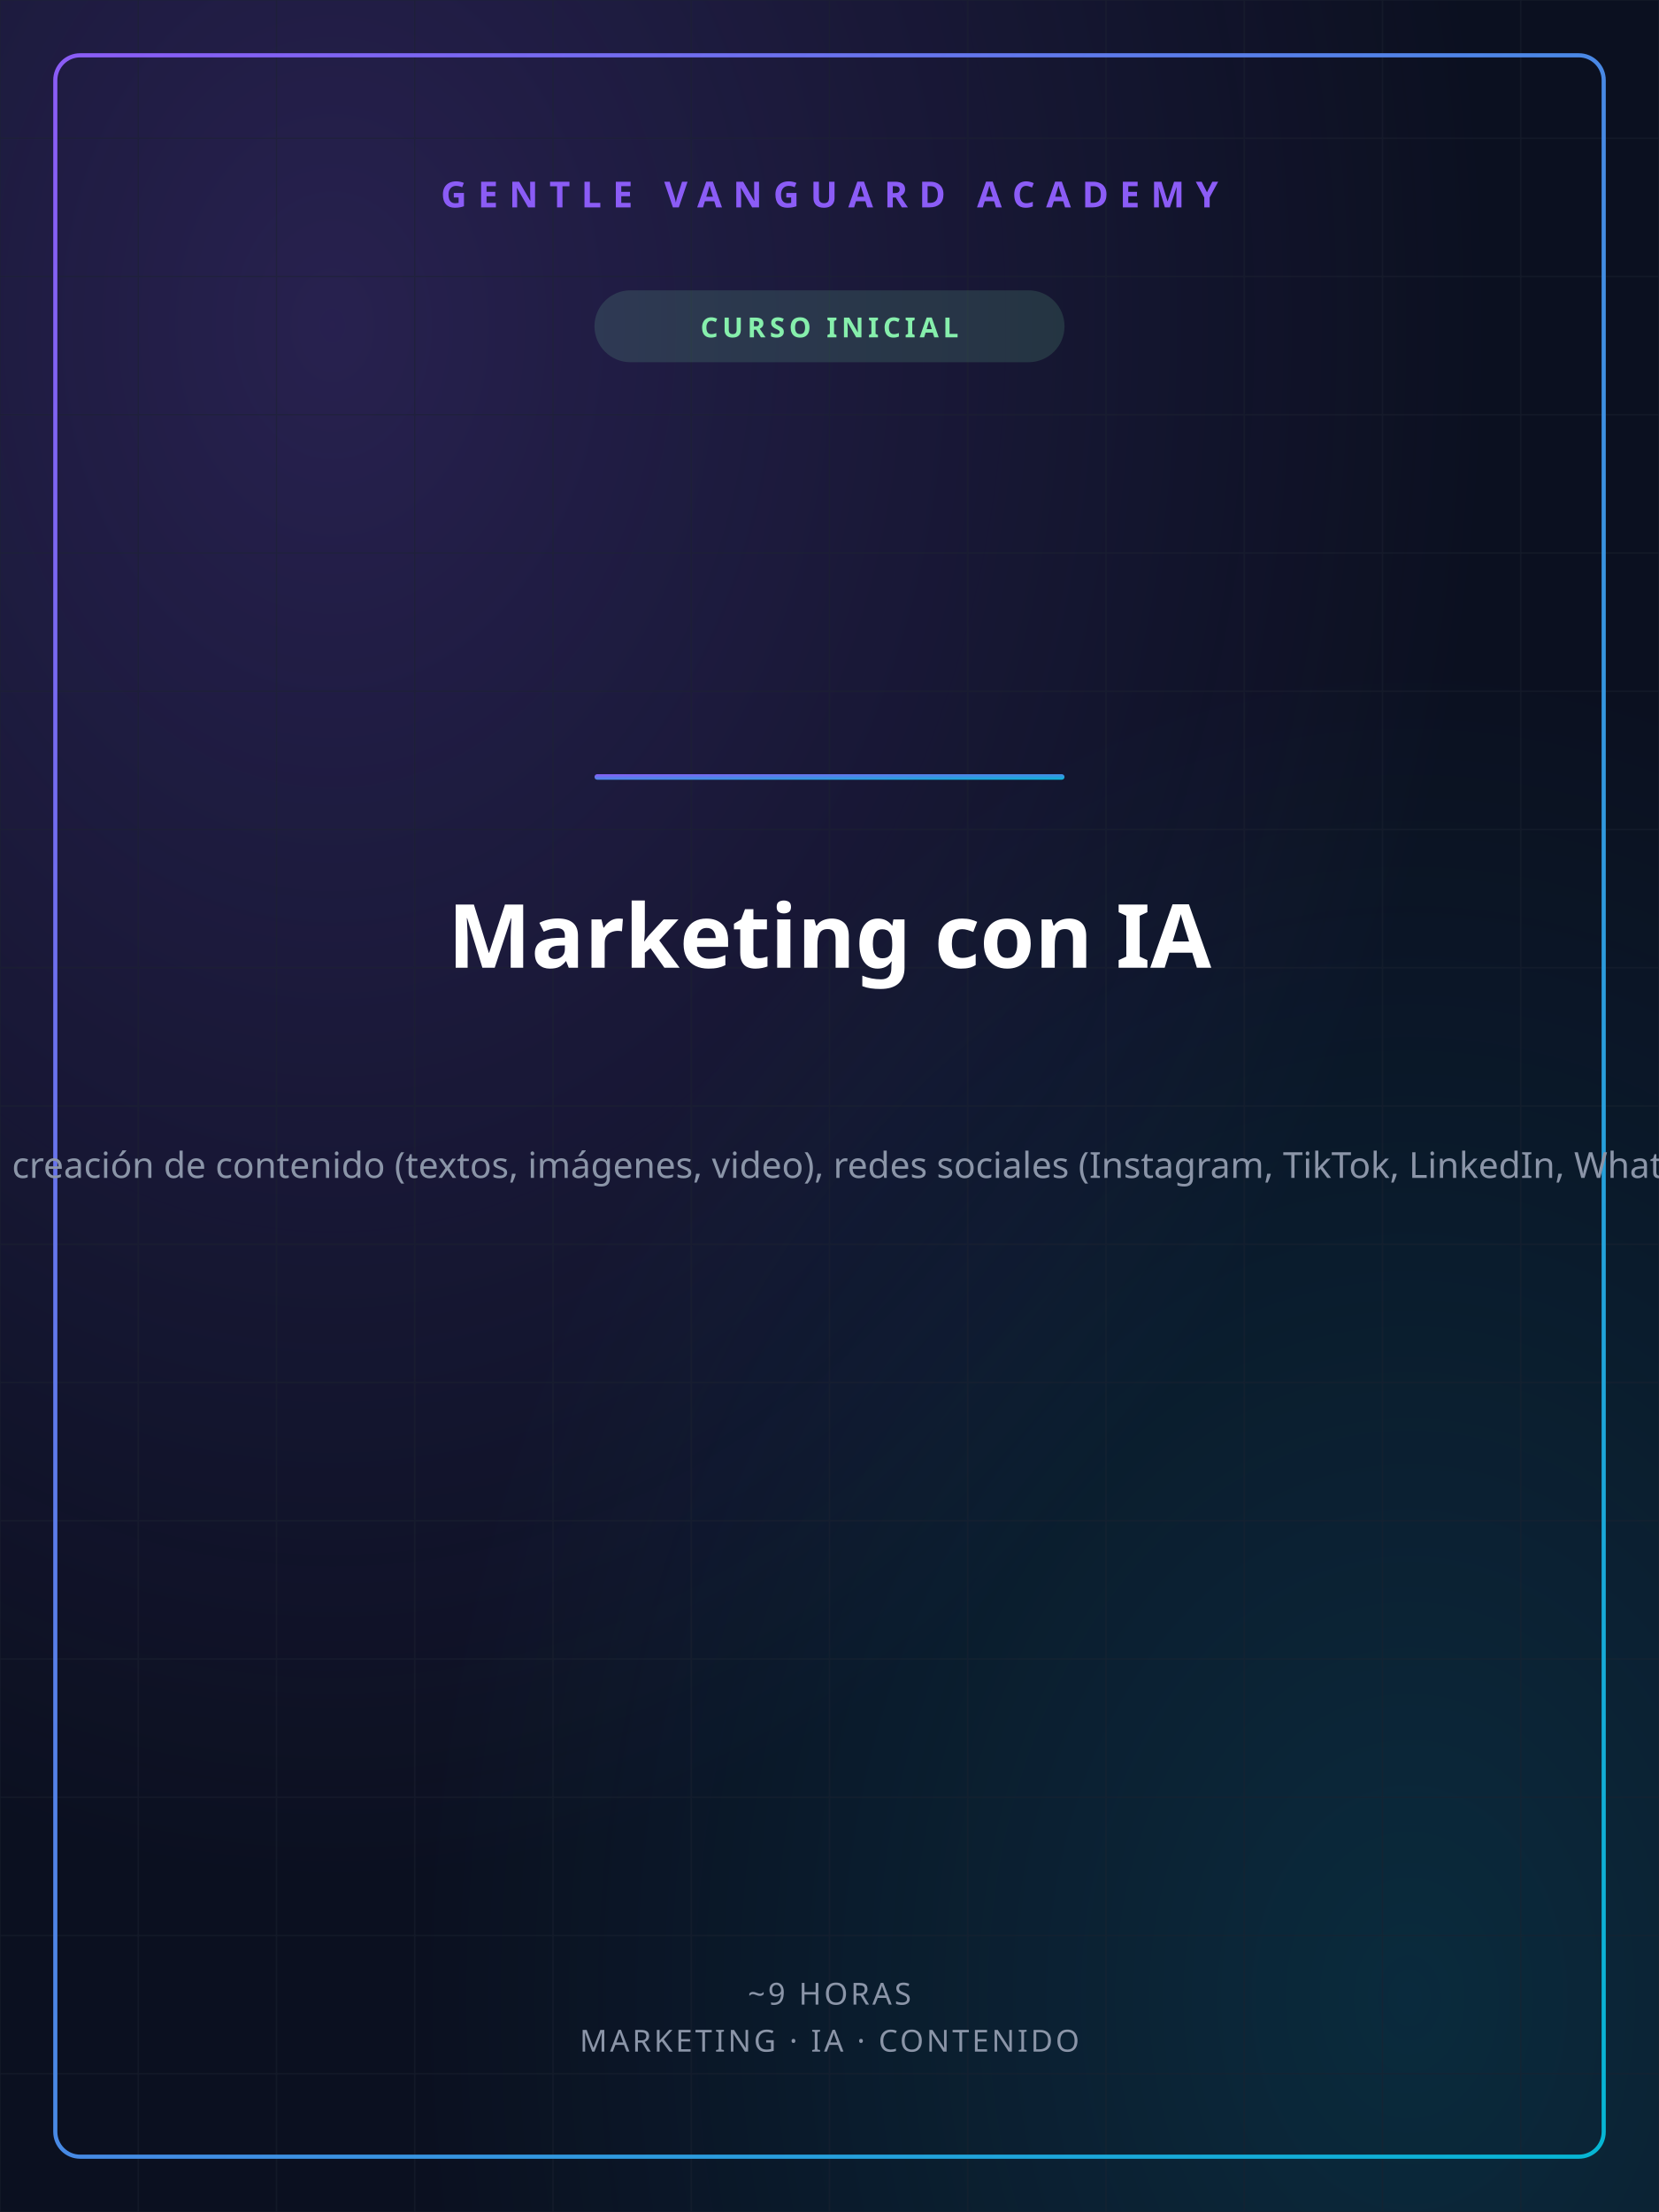
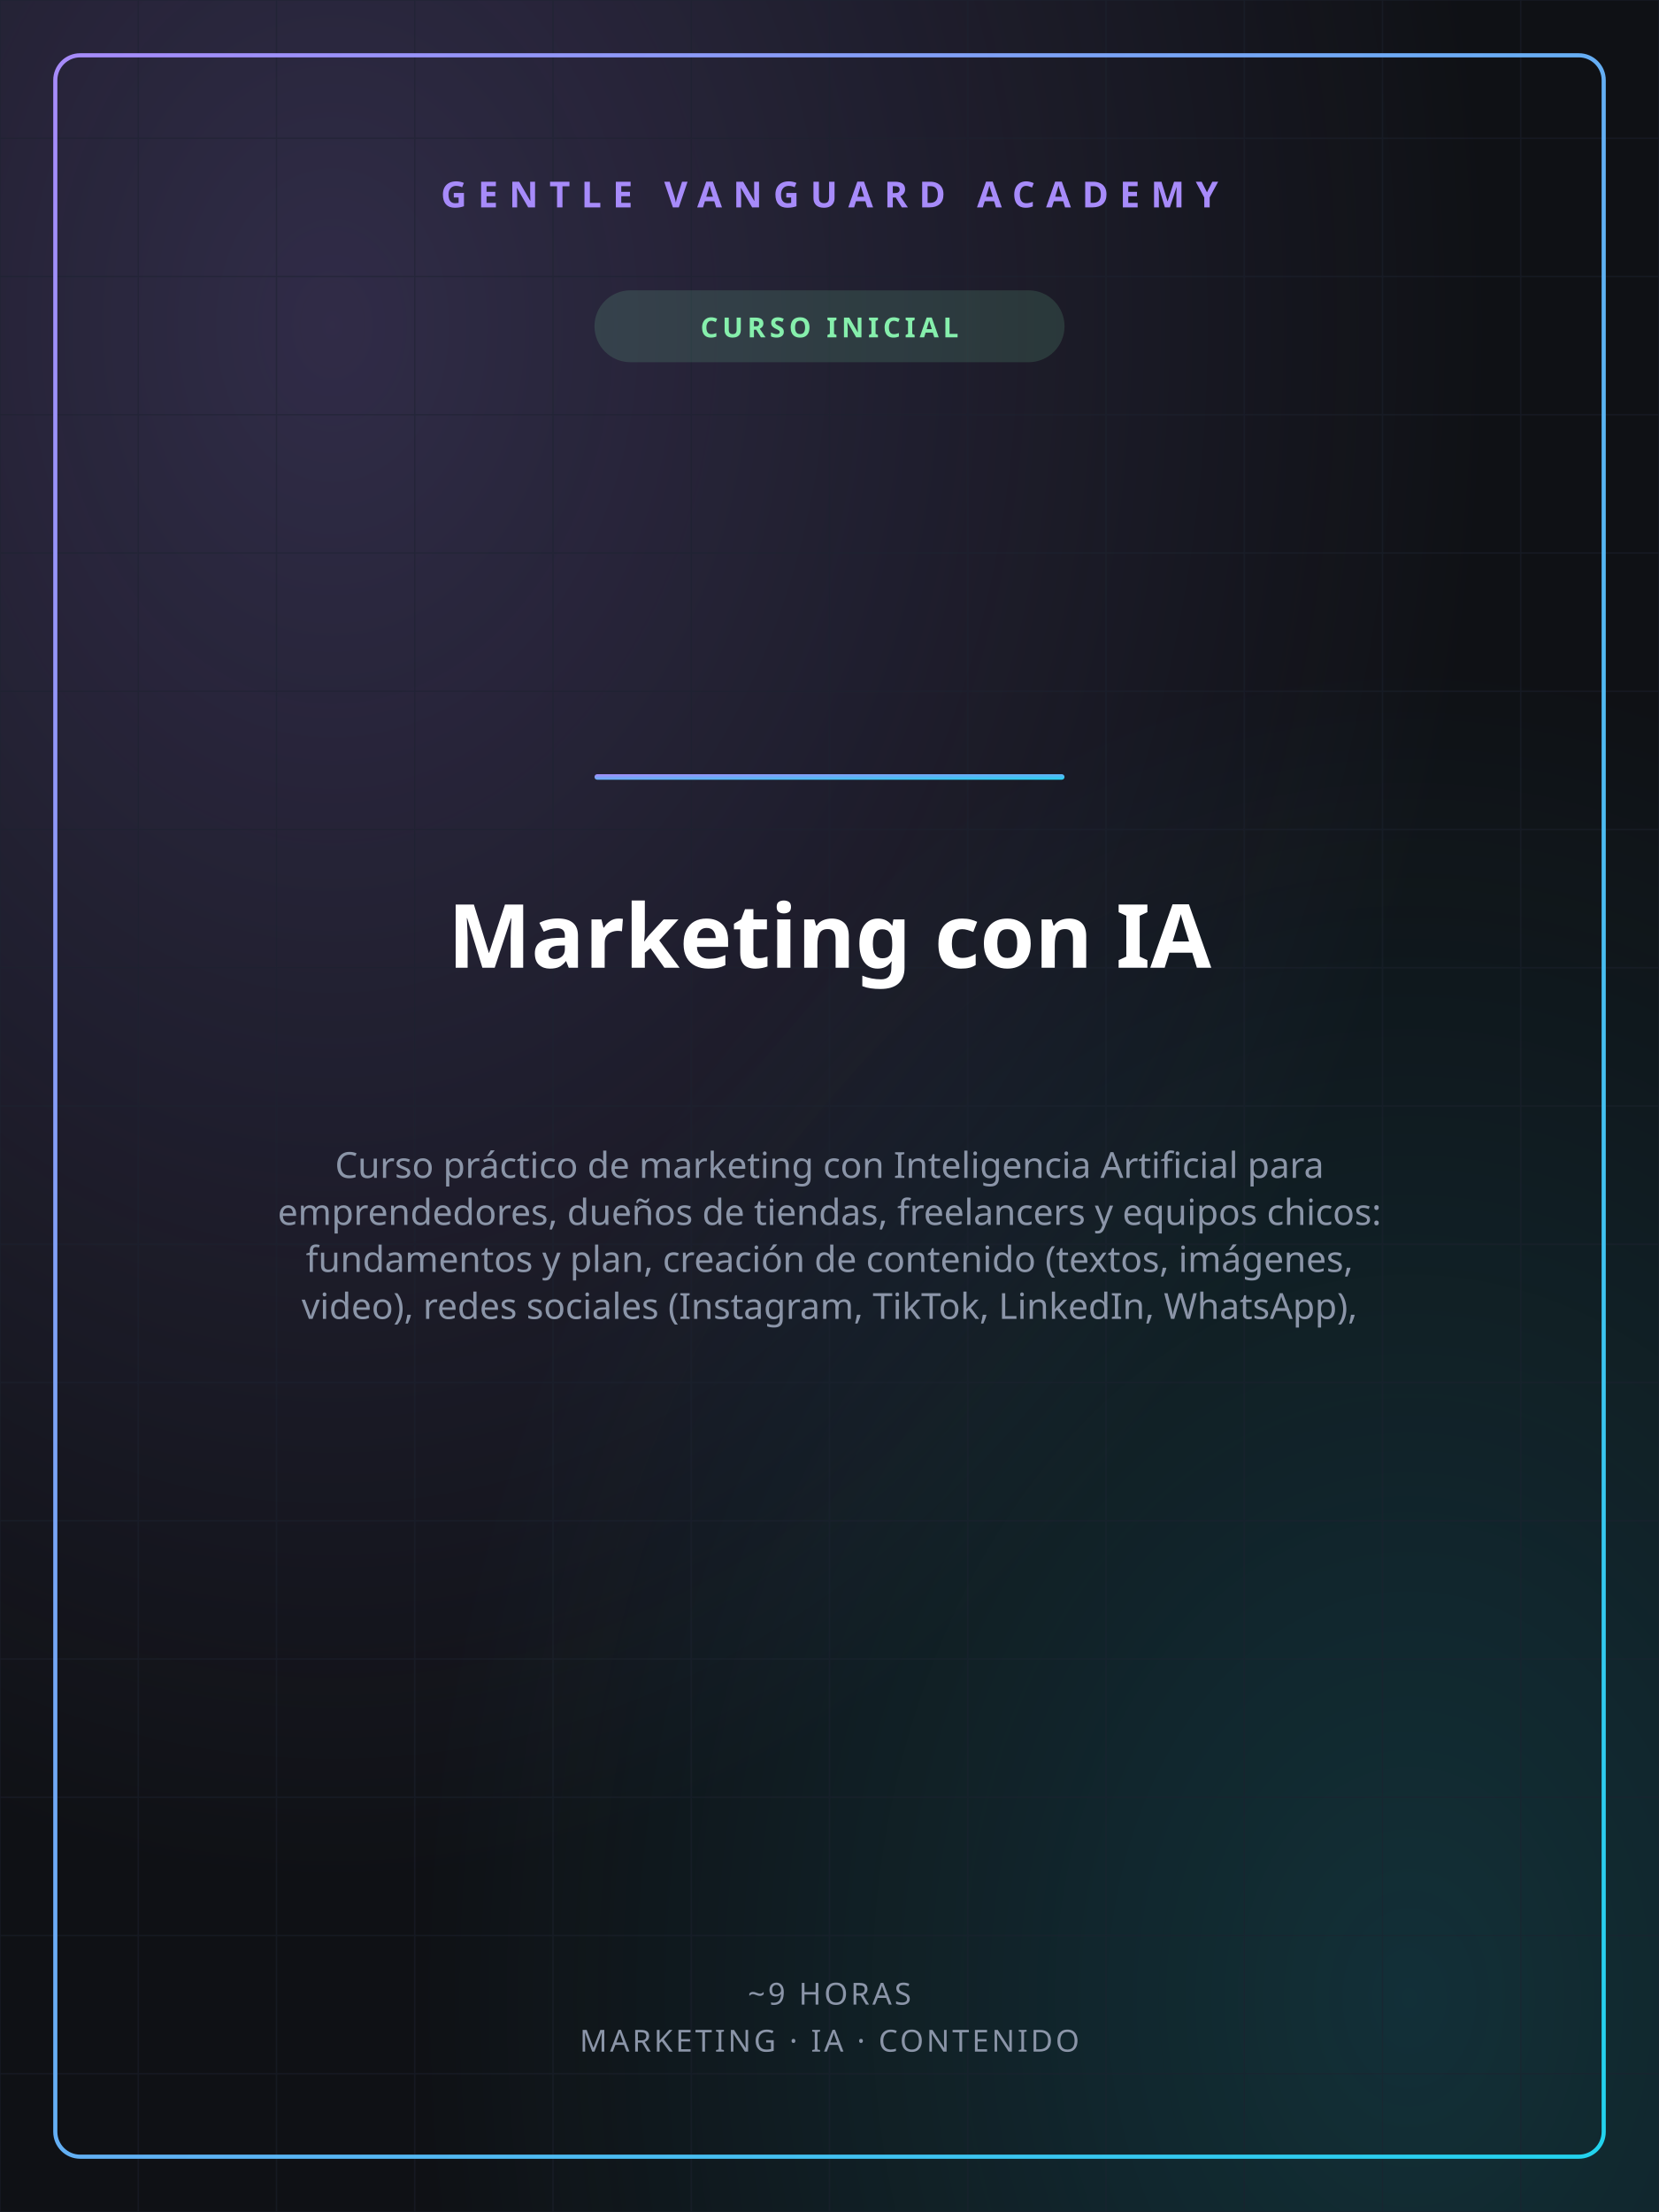
<svg xmlns="http://www.w3.org/2000/svg" width="1200" height="1600" viewBox="0 0 1200 1600">
  <defs>
    <linearGradient id="gvGrad" x1="0" y1="0" x2="1" y2="1">
-       <stop offset="0%" stop-color="#8B5CF6" />
-       <stop offset="100%" stop-color="#06B6D4" />
+       <stop offset="0%" stop-color="#A78BFA" />
+       <stop offset="100%" stop-color="#22D3EE" />
    </linearGradient>
    <radialGradient id="glowA" cx="0.2" cy="0.15" r="0.7">
-       <stop offset="0%" stop-color="#8B5CF6" stop-opacity="0.22" />
-       <stop offset="100%" stop-color="#8B5CF6" stop-opacity="0" />
+       <stop offset="0%" stop-color="#A78BFA" stop-opacity="0.22" />
+       <stop offset="100%" stop-color="#A78BFA" stop-opacity="0" />
    </radialGradient>
    <radialGradient id="glowB" cx="0.85" cy="0.9" r="0.6">
-       <stop offset="0%" stop-color="#06B6D4" stop-opacity="0.16" />
-       <stop offset="100%" stop-color="#06B6D4" stop-opacity="0" />
+       <stop offset="0%" stop-color="#22D3EE" stop-opacity="0.16" />
+       <stop offset="100%" stop-color="#22D3EE" stop-opacity="0" />
    </radialGradient>
  </defs>
-   <rect width="1200" height="1600" fill="#0B1020" />
+   <rect width="1200" height="1600" fill="#0F1115" />
  <rect width="1200" height="1600" fill="url(#glowA)" />
  <rect width="1200" height="1600" fill="url(#glowB)" />
  <g stroke="#1c2230" stroke-width="1" opacity="0.5">
    <line x1="0" y1="0" x2="0" y2="1600" />
    <line x1="100" y1="0" x2="100" y2="1600" />
    <line x1="200" y1="0" x2="200" y2="1600" />
    <line x1="300" y1="0" x2="300" y2="1600" />
    <line x1="400" y1="0" x2="400" y2="1600" />
    <line x1="500" y1="0" x2="500" y2="1600" />
    <line x1="600" y1="0" x2="600" y2="1600" />
    <line x1="700" y1="0" x2="700" y2="1600" />
    <line x1="800" y1="0" x2="800" y2="1600" />
    <line x1="900" y1="0" x2="900" y2="1600" />
    <line x1="1000" y1="0" x2="1000" y2="1600" />
    <line x1="1100" y1="0" x2="1100" y2="1600" />
    <line x1="1200" y1="0" x2="1200" y2="1600" />
    <line x1="0" y1="0" x2="1200" y2="0" />
    <line x1="0" y1="100" x2="1200" y2="100" />
    <line x1="0" y1="200" x2="1200" y2="200" />
    <line x1="0" y1="300" x2="1200" y2="300" />
    <line x1="0" y1="400" x2="1200" y2="400" />
    <line x1="0" y1="500" x2="1200" y2="500" />
    <line x1="0" y1="600" x2="1200" y2="600" />
    <line x1="0" y1="700" x2="1200" y2="700" />
    <line x1="0" y1="800" x2="1200" y2="800" />
    <line x1="0" y1="900" x2="1200" y2="900" />
    <line x1="0" y1="1000" x2="1200" y2="1000" />
    <line x1="0" y1="1100" x2="1200" y2="1100" />
    <line x1="0" y1="1200" x2="1200" y2="1200" />
    <line x1="0" y1="1300" x2="1200" y2="1300" />
    <line x1="0" y1="1400" x2="1200" y2="1400" />
    <line x1="0" y1="1500" x2="1200" y2="1500" />
    <line x1="0" y1="1600" x2="1200" y2="1600" />
  </g>
  <rect x="40" y="40" width="1120" height="1520" fill="none" stroke="url(#gvGrad)" stroke-width="3" rx="18" />
-   <text x="600" y="150" text-anchor="middle" font-family="'Space Grotesk','Segoe UI',sans-serif" font-size="26" font-weight="700" fill="#8B5CF6" letter-spacing="8">GENTLE VANGUARD ACADEMY</text>
+   <text x="600" y="150" text-anchor="middle" font-family="'Space Grotesk','Segoe UI',sans-serif" font-size="26" font-weight="700" fill="#A78BFA" letter-spacing="8">GENTLE VANGUARD ACADEMY</text>
  <rect x="430" y="210" width="340" height="52" rx="26" fill="#86EFAC" opacity="0.14" />
  <text x="600" y="244" text-anchor="middle" font-family="'Space Grotesk','Segoe UI',sans-serif" font-size="20" font-weight="700" fill="#86EFAC" letter-spacing="3">CURSO INICIAL</text>
  <rect x="430" y="560" width="340" height="4" rx="2" fill="url(#gvGrad)" />
  <text x="600" y="700" text-anchor="middle" font-family="'Space Grotesk','Segoe UI',sans-serif" font-size="64" font-weight="800" fill="#ffffff">Marketing con IA</text>
-   <text x="600" y="852" text-anchor="middle" font-family="'Space Grotesk','Segoe UI',sans-serif" font-size="26" font-weight="400" fill="#8b95a8">Curso práctico de marketing con Inteligencia Artificial para emprendedores, dueños de tiendas, freelancers y equipos chicos: fundamentos y plan, creación de contenido (textos, imágenes, video), redes sociales (Instagram, TikTok, LinkedIn, WhatsApp), email marketing, publicidad paga (Meta Ads y Google Ads), ventas y chatbots, analítica y optimización, y un plan de acción con casos reales</text>
+   <text x="600" y="852" text-anchor="middle" font-family="'Space Grotesk','Segoe UI',sans-serif" font-size="26" font-weight="400" fill="#8b95a8">Curso práctico de marketing con Inteligencia Artificial para</text>
+   <text x="600" y="886" text-anchor="middle" font-family="'Space Grotesk','Segoe UI',sans-serif" font-size="26" font-weight="400" fill="#8b95a8">emprendedores, dueños de tiendas, freelancers y equipos chicos:</text>
+   <text x="600" y="920" text-anchor="middle" font-family="'Space Grotesk','Segoe UI',sans-serif" font-size="26" font-weight="400" fill="#8b95a8">fundamentos y plan, creación de contenido (textos, imágenes,</text>
+   <text x="600" y="954" text-anchor="middle" font-family="'Space Grotesk','Segoe UI',sans-serif" font-size="26" font-weight="400" fill="#8b95a8">video), redes sociales (Instagram, TikTok, LinkedIn, WhatsApp),</text>
  <text x="600" y="1450" text-anchor="middle" font-family="'Space Grotesk','Segoe UI',sans-serif" font-size="22" font-weight="500" fill="#8b95a8" letter-spacing="2">~9 HORAS</text>
  <text x="600" y="1484" text-anchor="middle" font-family="'Space Grotesk','Segoe UI',sans-serif" font-size="22" font-weight="500" fill="#8b95a8" letter-spacing="2">MARKETING · IA · CONTENIDO</text>
</svg>
